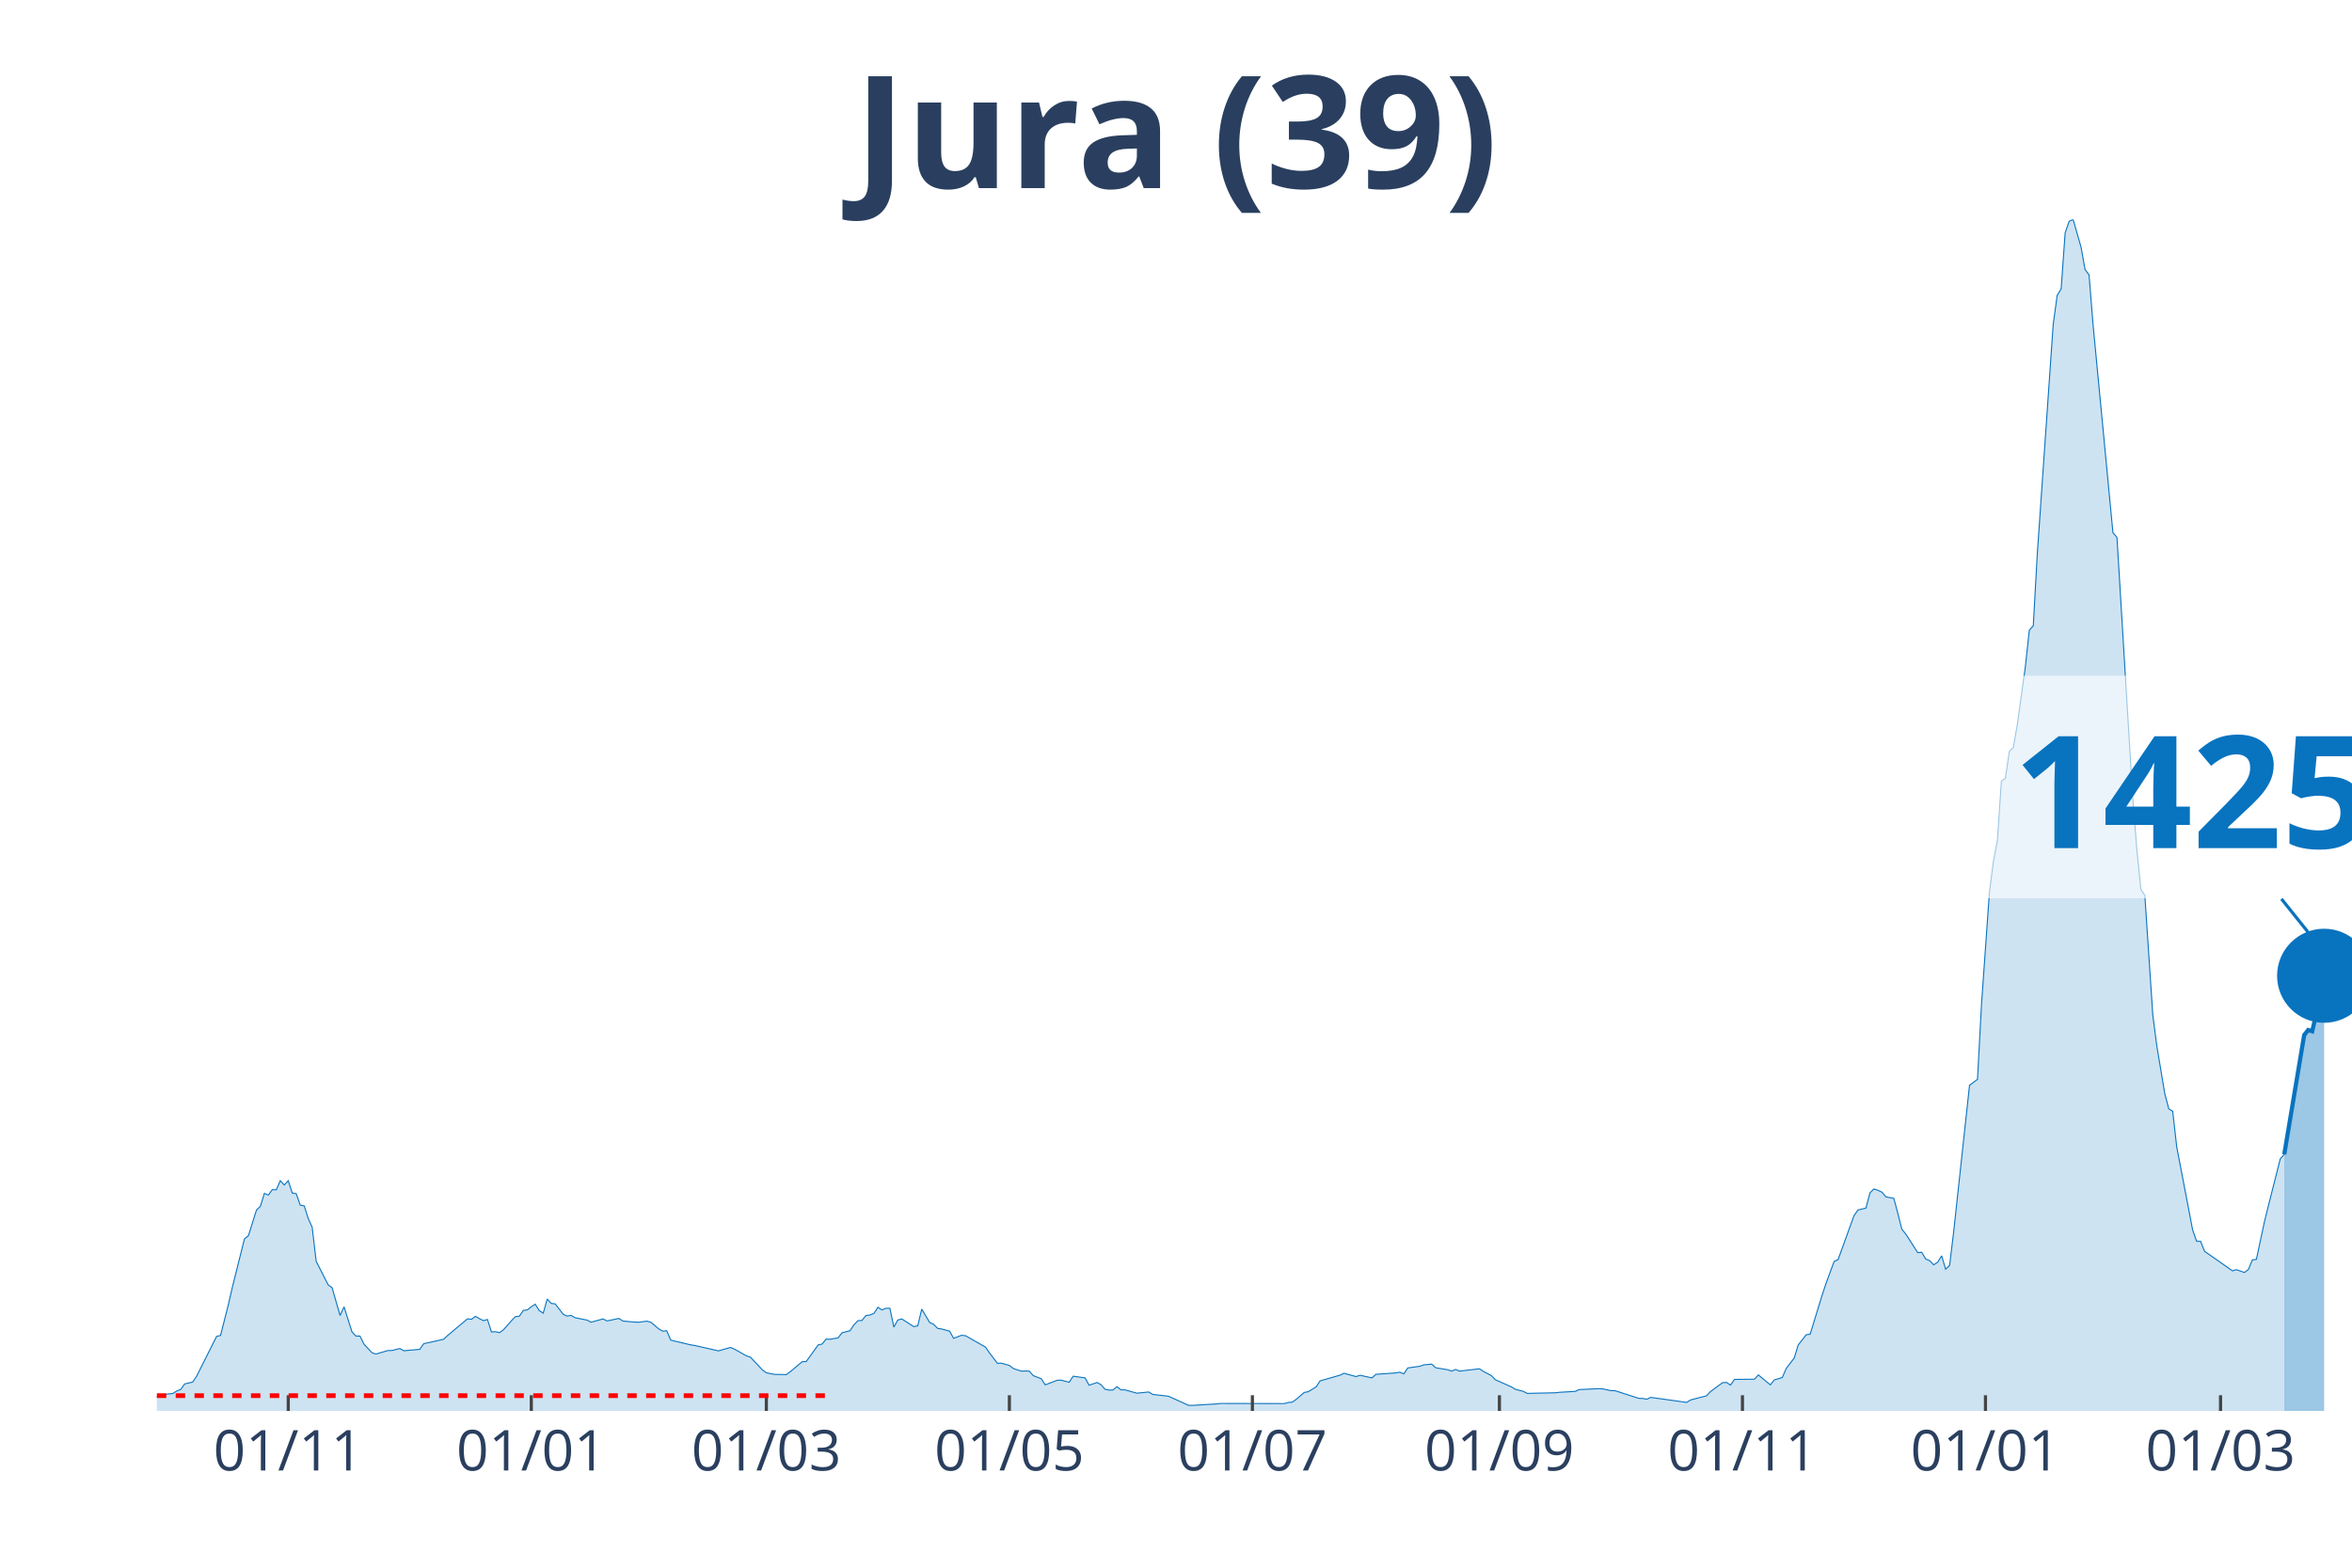
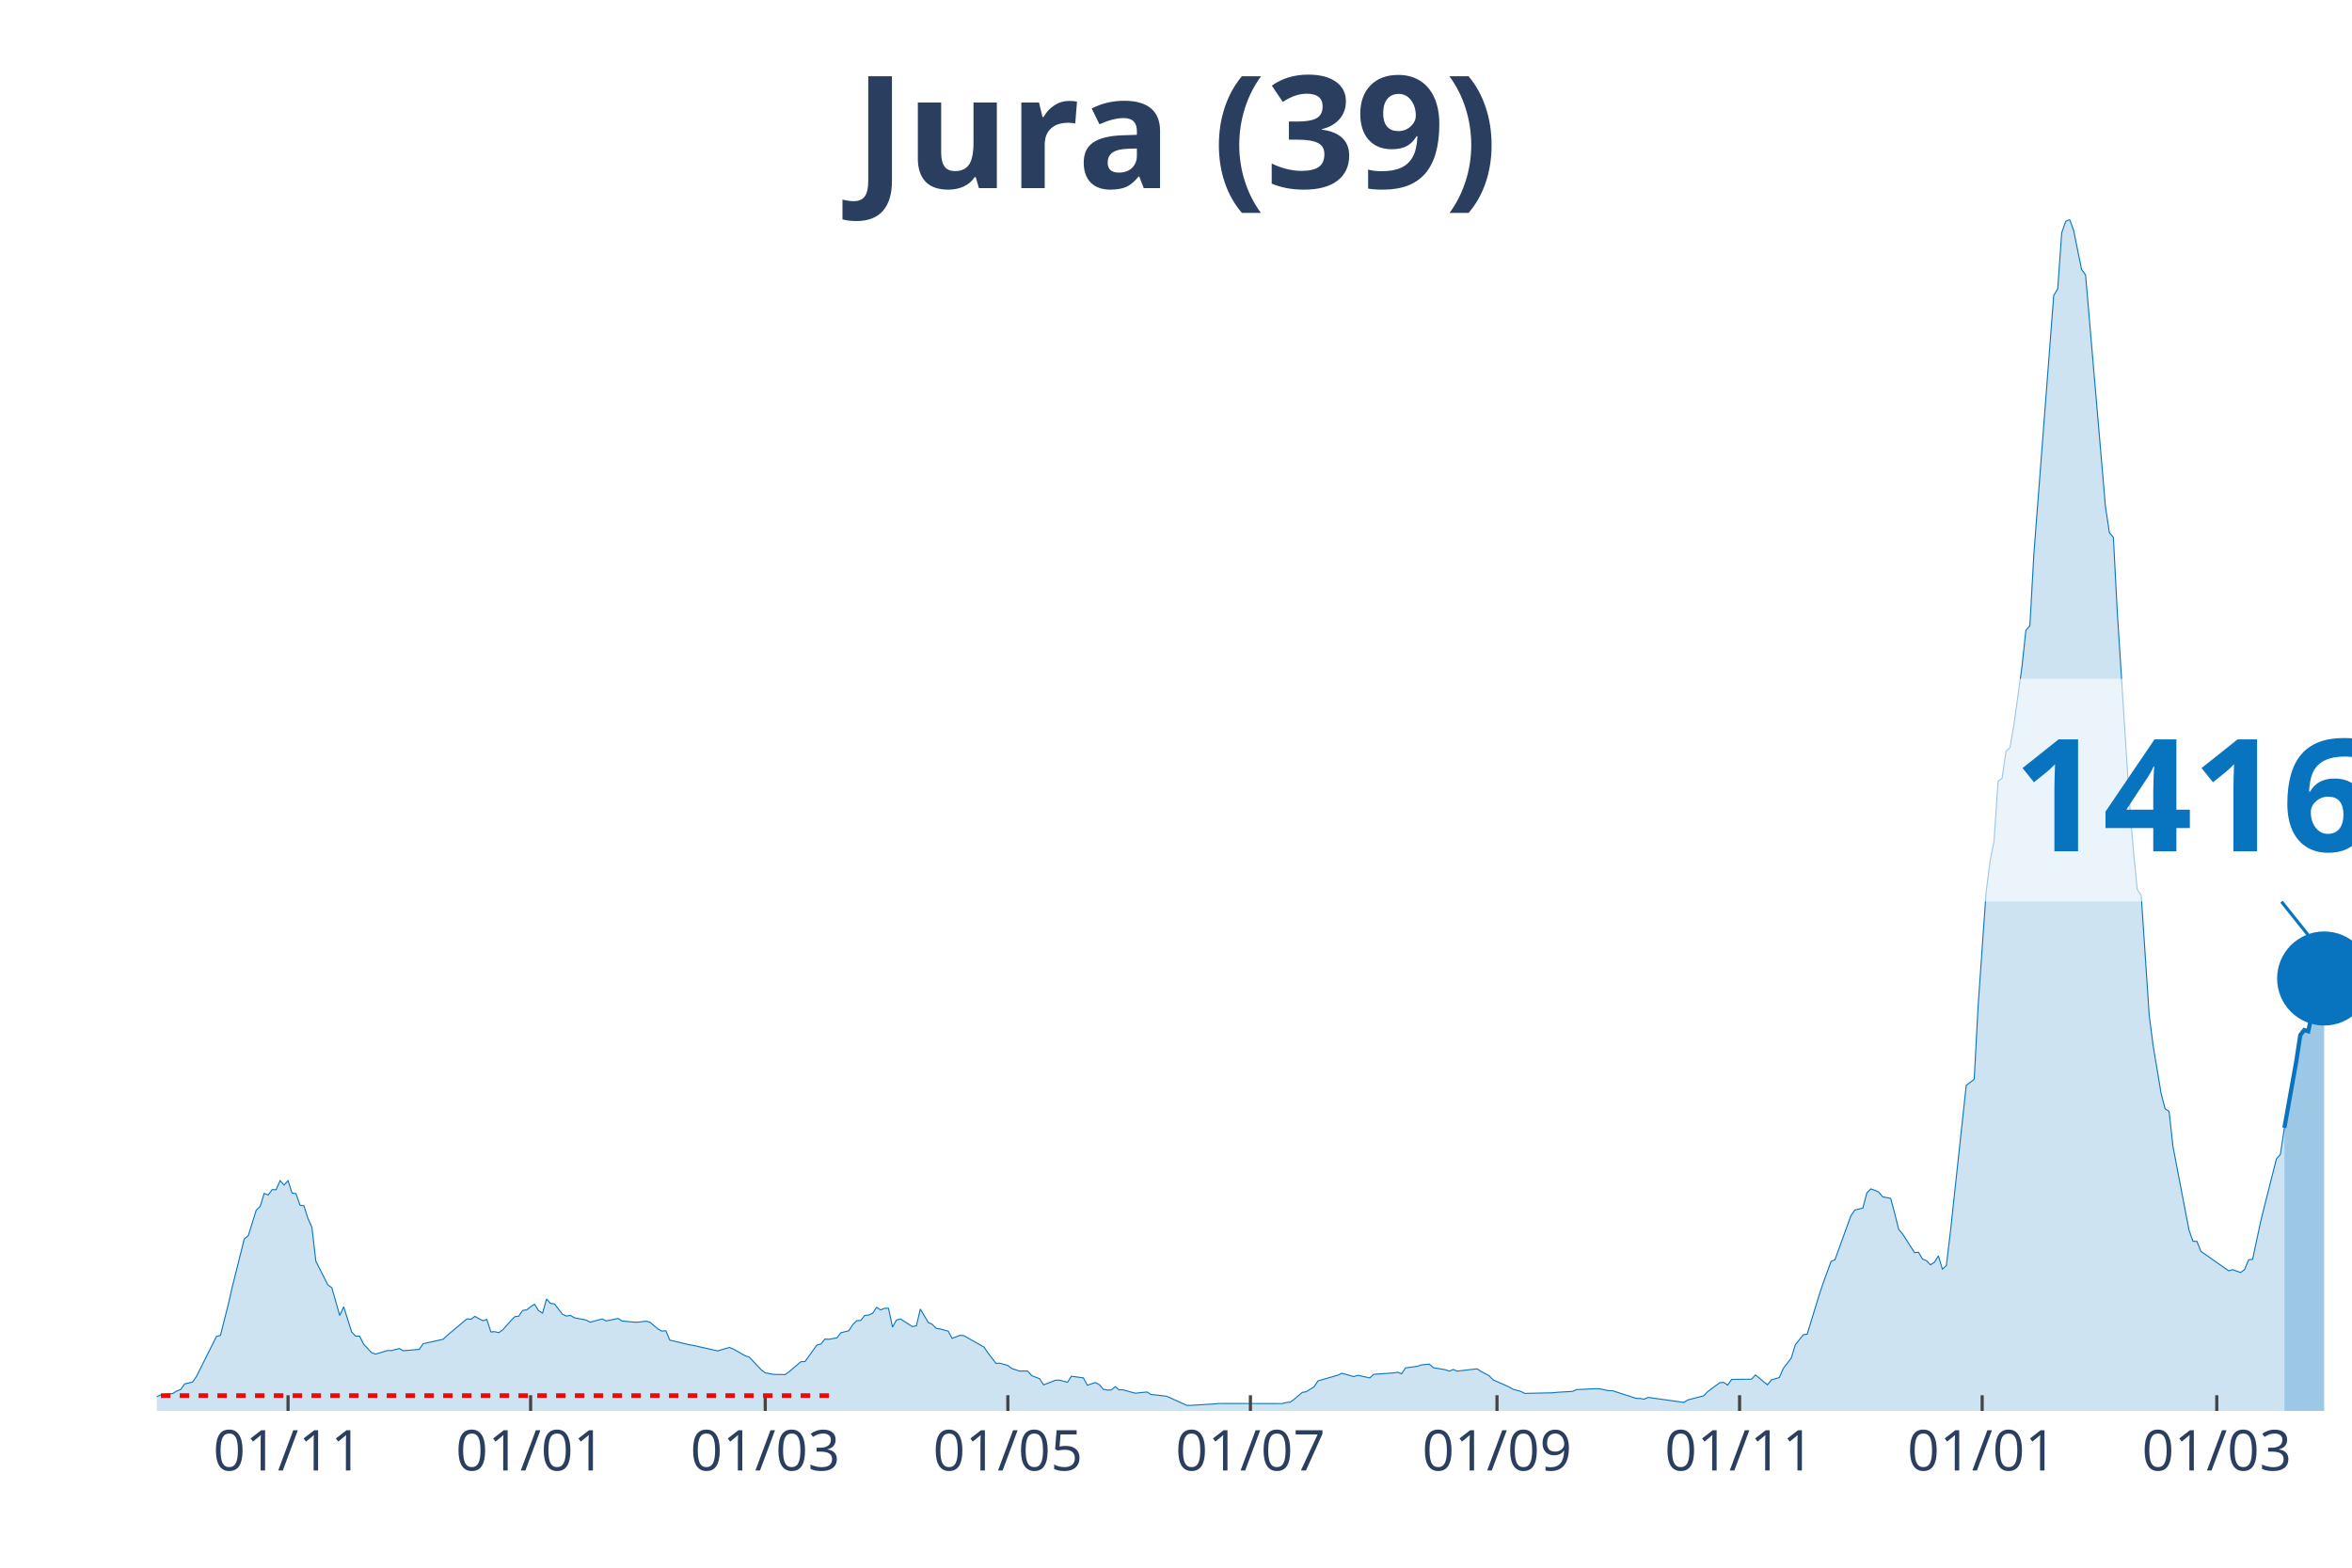
<svg xmlns="http://www.w3.org/2000/svg" class="main-svg" width="1125" height="750" style="" viewBox="0 0 750 500">
  <rect x="0" y="0" width="750" height="500" style="fill: rgb(0, 0, 0); fill-opacity: 0;" />
-   <defs id="defs-586da6">
+   <defs id="defs-9fafde">
    <g class="clips">
-       <clipPath id="clip586da6xyplot" class="plotclip">
+       <clipPath id="clip9fafdexyplot" class="plotclip">
        <rect width="700" height="380" />
      </clipPath>
-       <clipPath class="axesclip" id="clip586da6x">
+       <clipPath class="axesclip" id="clip9fafdex">
        <rect x="50" y="0" width="700" height="500" />
      </clipPath>
-       <clipPath class="axesclip" id="clip586da6y">
+       <clipPath class="axesclip" id="clip9fafdey">
        <rect x="0" y="70" width="750" height="380" />
      </clipPath>
-       <clipPath class="axesclip" id="clip586da6xy">
+       <clipPath class="axesclip" id="clip9fafdexy">
        <rect x="50" y="70" width="700" height="380" />
      </clipPath>
    </g>
    <g class="gradients" />
  </defs>
  <g class="bglayer">
    <rect class="bg" x="50" y="70" width="700" height="380" style="fill: rgb(0, 0, 0); fill-opacity: 0; stroke-width: 0;" />
  </g>
  <g class="layer-below">
    <g class="imagelayer" />
    <g class="shapelayer" />
  </g>
  <g class="cartesianlayer">
    <g class="subplot xy">
      <g class="layer-subplot">
        <g class="shapelayer" />
        <g class="imagelayer" />
      </g>
      <g class="gridlayer">
        <g class="x">
-           <path class="xgrid crisp" transform="translate(91.92,0)" d="M0,70v380" style="stroke: rgb(255, 255, 255); stroke-opacity: 1; stroke-width: 1px;" />
-           <path class="xgrid crisp" transform="translate(169.42,0)" d="M0,70v380" style="stroke: rgb(255, 255, 255); stroke-opacity: 1; stroke-width: 1px;" />
-           <path class="xgrid crisp" transform="translate(244.37,0)" d="M0,70v380" style="stroke: rgb(255, 255, 255); stroke-opacity: 1; stroke-width: 1px;" />
-           <path class="xgrid crisp" transform="translate(321.87,0)" d="M0,70v380" style="stroke: rgb(255, 255, 255); stroke-opacity: 1; stroke-width: 1px;" />
-           <path class="xgrid crisp" transform="translate(399.36,0)" d="M0,70v380" style="stroke: rgb(255, 255, 255); stroke-opacity: 1; stroke-width: 1px;" />
-           <path class="xgrid crisp" transform="translate(478.13,0)" d="M0,70v380" style="stroke: rgb(255, 255, 255); stroke-opacity: 1; stroke-width: 1px;" />
-           <path class="xgrid crisp" transform="translate(555.63,0)" d="M0,70v380" style="stroke: rgb(255, 255, 255); stroke-opacity: 1; stroke-width: 1px;" />
-           <path class="xgrid crisp" transform="translate(633.12,0)" d="M0,70v380" style="stroke: rgb(255, 255, 255); stroke-opacity: 1; stroke-width: 1px;" />
-           <path class="xgrid crisp" transform="translate(708.08,0)" d="M0,70v380" style="stroke: rgb(255, 255, 255); stroke-opacity: 1; stroke-width: 1px;" />
+           <path class="xgrid crisp" transform="translate(91.85,0)" d="M0,70v380" style="stroke: rgb(255, 255, 255); stroke-opacity: 1; stroke-width: 1px;" />
+           <path class="xgrid crisp" transform="translate(169.2,0)" d="M0,70v380" style="stroke: rgb(255, 255, 255); stroke-opacity: 1; stroke-width: 1px;" />
+           <path class="xgrid crisp" transform="translate(244.02,0)" d="M0,70v380" style="stroke: rgb(255, 255, 255); stroke-opacity: 1; stroke-width: 1px;" />
+           <path class="xgrid crisp" transform="translate(321.38,0)" d="M0,70v380" style="stroke: rgb(255, 255, 255); stroke-opacity: 1; stroke-width: 1px;" />
+           <path class="xgrid crisp" transform="translate(398.73,0)" d="M0,70v380" style="stroke: rgb(255, 255, 255); stroke-opacity: 1; stroke-width: 1px;" />
+           <path class="xgrid crisp" transform="translate(477.36,0)" d="M0,70v380" style="stroke: rgb(255, 255, 255); stroke-opacity: 1; stroke-width: 1px;" />
+           <path class="xgrid crisp" transform="translate(554.71,0)" d="M0,70v380" style="stroke: rgb(255, 255, 255); stroke-opacity: 1; stroke-width: 1px;" />
+           <path class="xgrid crisp" transform="translate(632.07,0)" d="M0,70v380" style="stroke: rgb(255, 255, 255); stroke-opacity: 1; stroke-width: 1px;" />
+           <path class="xgrid crisp" transform="translate(706.88,0)" d="M0,70v380" style="stroke: rgb(255, 255, 255); stroke-opacity: 1; stroke-width: 1px;" />
        </g>
        <g class="y" />
      </g>
      <g class="zerolinelayer" />
      <path class="xlines-below" />
      <path class="ylines-below" />
      <g class="overlines-below" />
      <g class="xaxislayer-below" />
      <g class="yaxislayer-below" />
      <g class="overaxes-below" />
-       <g class="plot" transform="translate(50, 70)" clip-path="url('#clip586da6xyplot')">
+       <g class="plot" transform="translate(50, 70)" clip-path="url('#clip9fafdexyplot')">
        <g class="scatterlayer mlayer">
-           <g class="trace scatter trace5c81d2" style="stroke-miterlimit: 2;">
+           <g class="trace scatter trace9a55d5" style="stroke-miterlimit: 2;">
            <g class="fills">
              <g>
-                 <path class="js-fill" d="M678.4,380L-172.78,380L-172.78,379.7L-139.75,379.85L-138.48,379.89L-105.44,379.58L-104.17,379.62L-82.58,379.36L-81.31,379.51L-72.41,379.77L-71.14,379.55L-16.52,376.9L-15.25,377.09L-6.35,375.2L-5.08,375.35L0,375.47L1.27,374.86L5.08,374.45L6.35,373.66L7.62,373.16L8.89,371.39L11.43,370.79L12.7,368.93L19.06,356.25L20.33,355.91L22.87,345.9L24.14,340.35L27.95,325.13L29.22,324.11L31.76,315.99L33.03,314.74L34.3,310.62L35.57,311.15L36.84,309.42L38.11,309.45L39.38,306.58L40.65,307.94L41.92,306.58L43.19,310.51L44.46,310.7L45.74,314.36L47.01,314.59L48.28,318.59L49.55,321.43L50.82,332.26L54.63,339.78L55.9,340.69L58.44,349.56L59.71,346.8L62.25,354.81L63.52,356.13L64.79,356.13L66.06,358.7L68.6,361.42L69.87,361.87L73.68,360.74L74.95,360.74L77.5,360.1L78.77,360.81L83.85,360.36L85.12,358.55L91.47,357.15L92.74,355.94L99.09,350.62L100.36,350.77L101.63,349.83L102.9,350.58L104.17,351.22L105.44,350.84L106.72,354.81L107.99,354.73L109.26,355.04L110.53,354.13L113.07,351.26L114.34,349.94L115.61,349.79L116.88,347.94L118.15,347.79L119.42,346.77L120.69,345.97L121.96,348.01L123.23,348.81L124.5,344.31L125.77,345.71L127.04,345.86L129.58,349.15L130.85,349.75L132.12,349.52L133.39,350.28L137.21,351.03L138.48,351.71L142.29,350.66L143.56,351.3L147.37,350.5L148.64,351.34L152.45,351.68L153.72,351.71L156.26,351.37L157.53,351.71L160.07,353.83L161.34,354.55L162.61,354.43L163.88,357.42L170.24,358.93L171.51,359.12L179.13,360.85L180.4,360.48L182.94,359.76L184.21,360.29L188.02,362.44L189.29,362.85L193.1,366.9L194.37,367.84L196.91,368.33L198.19,368.37L200.73,368.41L202,367.5L205.81,364.29L207.08,364.25L210.89,358.96L212.16,358.66L213.43,357.08L214.7,357.15L217.24,356.7L218.51,355.07L221.05,354.43L222.32,352.51L223.59,351.22L224.86,351.15L226.13,349.56L227.4,349.41L228.68,348.88L229.95,346.95L231.22,347.79L232.49,347.26L233.76,347.26L235.03,353.26L236.3,351L237.57,350.66L241.38,353.11L242.65,352.85L243.92,347.52L245.19,349.67L246.46,351.79L247.73,352.39L249,353.68L250.27,353.87L252.81,354.55L254.08,356.85L256.62,355.87L257.89,356.02L264.25,359.64L265.52,361.49L268.06,364.82L269.33,364.78L271.87,365.5L273.14,366.48L275.68,367.31L276.95,367.27L278.22,367.31L279.49,368.75L282.03,369.73L283.3,371.69L287.11,370.22L288.38,370.18L290.93,370.86L292.2,368.93L296.01,369.46L297.28,371.8L299.82,370.94L301.09,371.62L302.36,373.09L303.63,373.35L304.9,373.32L306.17,372.26L307.44,373.28L308.71,373.28L312.52,374.34L313.79,374.22L316.33,373.96L317.6,374.75L321.42,375.17L322.69,375.35L329.04,378.23L330.31,378.23L337.93,377.77L339.2,377.62L359.53,377.66L360.8,377.32L362.07,377.21L363.34,376.3L365.88,374.11L367.15,373.88L369.69,372.33L370.96,370.41L377.31,368.59L378.58,367.99L382.4,369.05L383.67,368.63L387.48,369.46L388.75,368.33L395.1,367.88L396.37,367.65L397.64,368.18L398.91,366.29L402.72,365.76L403.99,365.31L406.53,365.08L407.8,366.22L411.62,366.86L412.89,367.31L414.16,366.78L415.43,367.31L421.78,366.56L423.05,367.42L425.59,368.75L426.86,370.07L431.94,372.33L433.21,373.09L435.75,373.77L437.02,374.41L445.92,374.22L447.19,374.07L452.27,373.77L453.54,373.2L459.89,372.9L461.16,372.98L463.7,373.54L464.97,373.54L472.6,376L473.87,376.03L475.14,376.26L476.41,375.69L487.84,377.28L489.11,376.49L494.19,375.17L495.46,373.81L499.27,371.01L500.54,370.9L501.81,371.77L503.09,369.95L509.44,369.88L510.71,368.52L514.52,371.69L515.79,370.11L518.33,369.35L519.6,366.44L522.14,363.12L523.41,358.96L525.95,355.72L527.22,355.53L531.03,343.1L532.3,339.29L534.85,332.34L536.12,331.74L541.2,317.72L542.47,315.91L545.01,315.31L546.28,310.47L547.55,309.19L548.82,309.64L550.09,310.21L551.36,311.72L553.9,312.21L555.17,316.97L556.44,322.03L557.71,323.58L561.52,329.51L562.79,329.39L564.07,331.55L565.34,332.08L566.61,333.4L567.88,332.57L569.15,330.53L570.42,334.79L571.69,333.59L572.96,323.05L578.04,276.14L579.31,275.2L580.58,274.22L581.85,250.46L584.39,214.47L585.66,204.69L586.93,198.04L588.2,179.09L589.47,178.25L590.74,169.64L592.01,168.4L593.28,161.03L595.83,142.72L597.1,131.01L598.37,129.57L599.64,106.8L604.72,33.5L605.99,24.21L607.26,22.13L608.53,4.27L609.8,0.6L611.07,0L613.61,8.87L614.88,15.97L616.15,17.67L617.42,33.46L623.77,99.89L625.05,101.4L630.13,185.13L631.4,200.95L632.67,213.64L633.94,215.61L636.48,253.75L637.75,263.53L640.29,278.75L641.56,283.62L642.83,284.45L644.1,295.74L649.18,322.26L650.45,325.88L651.72,325.92L652.99,329.09L661.89,335.32L663.16,334.95L665.7,335.85L666.97,334.87L668.24,331.81L669.51,331.66L672.05,319.8L673.32,314.63L677.13,299.6L678.4,298.16" style="fill: rgb(8, 115, 191); fill-opacity: 0.2; stroke-width: 0;" />
+                 <path class="js-fill" d="M678.44,380L-172.46,380L-172.46,379.7L-139.49,379.85L-138.22,379.89L-105.25,379.58L-103.99,379.62L-82.43,379.36L-81.16,379.51L-72.28,379.77L-71.01,379.55L-16.49,376.9L-15.22,377.09L-6.34,375.2L-5.07,375.35L0,375.47L1.27,374.86L5.07,374.45L6.34,373.66L7.61,373.16L8.88,371.39L11.41,370.79L12.68,368.93L19.02,356.25L20.29,355.91L22.83,345.9L24.09,340.35L27.9,325.13L29.17,324.11L31.7,315.99L32.97,314.74L34.24,310.62L35.51,311.15L36.78,309.42L38.04,309.45L39.31,306.58L40.58,307.94L41.85,306.58L43.12,310.51L44.38,310.7L45.65,314.36L46.92,314.59L48.19,318.59L49.46,321.43L50.72,332.26L54.53,339.78L55.8,340.69L58.33,349.56L59.6,346.8L62.14,354.81L63.41,356.13L64.67,356.13L65.94,358.7L68.48,361.42L69.75,361.87L73.55,360.74L74.82,360.74L77.36,360.1L78.62,360.81L83.7,360.36L84.96,358.55L91.3,357.15L92.57,355.94L98.91,350.62L100.18,350.77L101.45,349.83L102.72,350.58L103.99,351.22L105.25,350.84L106.52,354.81L107.79,354.73L109.06,355.04L110.33,354.13L112.86,351.26L114.13,349.94L115.4,349.79L116.67,347.94L117.93,347.79L119.2,346.77L120.47,345.97L121.74,348.01L123.01,348.81L124.28,344.31L125.54,345.71L126.81,345.86L129.35,349.15L130.62,349.75L131.88,349.52L133.15,350.28L136.96,351.03L138.22,351.71L142.03,350.66L143.3,351.3L147.1,350.5L148.37,351.34L152.17,351.68L153.44,351.71L155.98,351.37L157.25,351.71L159.78,353.83L161.05,354.55L162.32,354.43L163.59,357.42L169.93,358.93L171.2,359.12L178.8,360.85L180.07,360.48L182.61,359.76L183.88,360.29L187.68,362.44L188.95,362.85L192.75,366.9L194.02,367.84L196.56,368.33L197.83,368.37L200.36,368.41L201.63,367.5L205.43,364.29L206.7,364.25L210.51,358.96L211.78,358.66L213.04,357.08L214.31,357.15L216.85,356.7L218.12,355.07L220.65,354.43L221.92,352.51L223.19,351.22L224.46,351.15L225.72,349.56L226.99,349.41L228.26,348.88L229.53,346.95L230.8,347.79L232.07,347.26L233.33,347.26L234.6,353.26L235.87,351L237.14,350.66L240.94,353.11L242.21,352.85L243.48,347.52L244.75,349.67L246.01,351.79L247.28,352.39L248.55,353.68L249.82,353.87L252.36,354.55L253.62,356.85L256.16,355.87L257.43,356.02L263.77,359.64L265.04,361.49L267.57,364.82L268.84,364.78L271.38,365.5L272.64,366.48L275.18,367.31L276.45,367.27L277.72,367.31L278.99,368.75L281.52,369.73L282.79,371.69L286.59,370.22L287.86,370.18L290.4,370.86L291.67,368.93L295.47,369.46L296.74,371.8L299.28,370.94L300.54,371.62L301.81,373.09L303.08,373.35L304.35,373.32L305.62,372.26L306.88,373.28L308.15,373.28L311.96,374.34L313.22,374.22L315.76,373.96L317.03,374.75L320.83,375.17L322.1,375.35L328.44,378.23L329.71,378.23L337.32,377.77L338.59,377.62L358.88,377.66L360.14,377.32L361.41,377.21L362.68,376.3L365.22,374.11L366.49,373.88L369.02,372.33L370.29,370.41L376.63,368.59L377.9,367.99L381.7,369.05L382.97,368.63L386.78,369.46L388.04,368.33L394.38,367.88L395.65,367.65L396.92,368.18L398.19,366.29L401.99,365.76L403.26,365.31L405.8,365.08L407.07,366.22L410.87,366.86L412.14,367.31L413.41,366.78L414.67,367.31L421.01,366.56L422.28,367.42L424.82,368.75L426.09,370.07L431.16,372.33L432.43,373.09L434.96,373.77L436.23,374.41L445.11,374.22L446.38,374.07L451.45,373.77L452.72,373.2L459.06,372.9L460.33,372.98L462.86,373.54L464.13,373.54L471.74,376L473.01,376.03L474.28,376.26L475.54,375.69L486.96,377.28L488.22,376.49L493.3,375.17L494.57,373.81L498.37,371.01L499.64,370.9L500.91,371.77L502.17,369.95L508.51,369.88L509.78,368.52L513.59,371.69L514.86,370.11L517.39,369.35L518.66,366.44L521.2,363.12L522.46,358.96L525,355.72L526.27,355.53L530.07,343.1L531.34,339.29L533.88,332.34L535.14,331.74L540.22,317.72L541.49,315.91L544.02,315.31L545.29,310.47L546.56,309.19L547.83,309.64L549.09,310.21L550.36,311.72L552.9,312.21L554.17,316.97L555.43,322.03L556.7,323.58L560.51,329.51L561.78,329.39L563.04,331.55L564.31,332.08L565.58,333.4L566.85,332.57L568.12,330.53L569.38,334.79L570.65,333.59L571.92,323.05L576.99,276.14L578.26,275.2L579.53,274.22L580.8,250.46L583.33,214.47L584.6,204.69L585.87,198.04L587.14,179.09L588.41,178.25L589.67,169.64L590.94,168.4L592.21,161.03L594.75,142.72L596.01,131.01L597.28,129.57L598.55,106.8L604.89,24.21L606.16,22.13L607.43,4.27L608.7,0.6L609.96,0L611.23,3.47L613.77,15.97L615.04,17.67L621.38,91.54L622.64,99.89L623.91,101.4L625.18,125.65L628.99,185.13L630.25,200.95L631.52,213.64L632.79,215.61L635.33,253.75L636.59,263.53L639.13,278.75L640.4,283.62L641.67,284.45L642.93,295.74L648.01,322.26L649.28,325.88L650.54,325.92L651.81,329.09L660.69,335.32L661.96,334.95L664.49,335.85L665.76,334.87L667.03,331.81L668.3,331.66L670.83,319.8L672.1,314.63L675.91,299.6L677.17,298.16L678.44,289.7" style="fill: rgb(8, 115, 191); fill-opacity: 0.2; stroke-width: 0;" />
              </g>
            </g>
            <g class="errorbars" />
            <g class="lines">
-               <path class="js-line" d="M-172.78,379.7L-139.75,379.85L-138.48,379.89L-105.44,379.58L-104.17,379.62L-82.58,379.36L-81.31,379.51L-72.41,379.77L-71.14,379.55L-16.52,376.9L-15.25,377.09L-6.35,375.2L-5.08,375.35L0,375.47L1.27,374.86L5.08,374.45L6.35,373.66L7.62,373.16L8.89,371.39L11.43,370.79L12.7,368.93L19.06,356.25L20.33,355.91L22.87,345.9L24.14,340.35L27.95,325.13L29.22,324.11L31.76,315.99L33.03,314.74L34.3,310.62L35.57,311.15L36.84,309.42L38.11,309.45L39.38,306.58L40.65,307.94L41.92,306.58L43.19,310.51L44.46,310.7L45.74,314.36L47.01,314.59L48.28,318.59L49.55,321.43L50.82,332.26L54.63,339.78L55.9,340.69L58.44,349.56L59.71,346.8L62.25,354.81L63.52,356.13L64.79,356.13L66.06,358.7L68.6,361.42L69.87,361.87L73.68,360.74L74.95,360.74L77.5,360.1L78.77,360.81L83.85,360.36L85.12,358.55L91.47,357.15L92.74,355.94L99.09,350.62L100.36,350.77L101.63,349.83L102.9,350.58L104.17,351.22L105.44,350.84L106.72,354.81L107.99,354.73L109.26,355.04L110.53,354.13L113.07,351.26L114.34,349.94L115.61,349.79L116.88,347.94L118.15,347.79L119.42,346.77L120.69,345.97L121.96,348.01L123.23,348.81L124.5,344.31L125.77,345.71L127.04,345.86L129.58,349.15L130.85,349.75L132.12,349.52L133.39,350.28L137.21,351.03L138.48,351.71L142.29,350.66L143.56,351.3L147.37,350.5L148.64,351.34L152.45,351.68L153.72,351.71L156.26,351.37L157.53,351.71L160.07,353.83L161.34,354.55L162.61,354.43L163.88,357.42L170.24,358.93L171.51,359.12L179.13,360.85L180.4,360.48L182.94,359.76L184.21,360.29L188.02,362.44L189.29,362.85L193.1,366.9L194.37,367.84L196.91,368.33L198.19,368.37L200.73,368.41L202,367.5L205.81,364.29L207.08,364.25L210.89,358.96L212.16,358.66L213.43,357.08L214.7,357.15L217.24,356.7L218.51,355.07L221.05,354.43L222.32,352.51L223.59,351.22L224.86,351.15L226.13,349.56L227.4,349.41L228.68,348.88L229.95,346.95L231.22,347.79L232.49,347.26L233.76,347.26L235.03,353.26L236.3,351L237.57,350.66L241.38,353.11L242.65,352.85L243.92,347.52L245.19,349.67L246.46,351.79L247.73,352.39L249,353.68L250.27,353.87L252.81,354.55L254.08,356.85L256.62,355.87L257.89,356.02L264.25,359.64L265.52,361.49L268.06,364.82L269.33,364.78L271.87,365.5L273.14,366.48L275.68,367.31L276.95,367.27L278.22,367.31L279.49,368.75L282.03,369.73L283.3,371.69L287.11,370.22L288.38,370.18L290.93,370.86L292.2,368.93L296.01,369.46L297.28,371.8L299.82,370.94L301.09,371.62L302.36,373.09L303.63,373.35L304.9,373.32L306.17,372.26L307.44,373.28L308.71,373.28L312.52,374.34L313.79,374.22L316.33,373.96L317.6,374.75L321.42,375.17L322.69,375.35L329.04,378.23L330.31,378.23L337.93,377.77L339.2,377.62L359.53,377.66L360.8,377.32L362.07,377.21L363.34,376.3L365.88,374.11L367.15,373.88L369.69,372.33L370.96,370.41L377.31,368.59L378.58,367.99L382.4,369.05L383.67,368.63L387.48,369.46L388.75,368.33L395.1,367.88L396.37,367.65L397.64,368.18L398.91,366.29L402.72,365.76L403.99,365.31L406.53,365.08L407.8,366.22L411.62,366.86L412.89,367.31L414.16,366.78L415.43,367.31L421.78,366.56L423.05,367.42L425.59,368.75L426.86,370.07L431.94,372.33L433.21,373.09L435.75,373.77L437.02,374.41L445.92,374.22L447.19,374.07L452.27,373.77L453.54,373.2L459.89,372.9L461.16,372.98L463.7,373.54L464.97,373.54L472.6,376L473.87,376.03L475.14,376.26L476.41,375.69L487.84,377.28L489.11,376.49L494.19,375.17L495.46,373.81L499.27,371.01L500.54,370.9L501.81,371.77L503.09,369.95L509.44,369.88L510.71,368.52L514.52,371.69L515.79,370.11L518.33,369.35L519.6,366.44L522.14,363.12L523.41,358.96L525.95,355.72L527.22,355.53L531.03,343.1L532.3,339.29L534.85,332.34L536.12,331.74L541.2,317.72L542.47,315.91L545.01,315.31L546.28,310.47L547.55,309.19L548.82,309.64L550.09,310.21L551.36,311.72L553.9,312.21L555.17,316.97L556.44,322.03L557.71,323.58L561.52,329.51L562.79,329.39L564.07,331.55L565.34,332.08L566.61,333.4L567.88,332.57L569.15,330.53L570.42,334.79L571.69,333.59L572.96,323.05L578.04,276.14L579.31,275.2L580.58,274.22L581.85,250.46L584.39,214.47L585.66,204.69L586.93,198.04L588.2,179.09L589.47,178.25L590.74,169.64L592.01,168.4L593.28,161.03L595.83,142.72L597.1,131.01L598.37,129.57L599.64,106.8L604.72,33.5L605.99,24.21L607.26,22.13L608.53,4.27L609.8,0.6L611.07,0L613.61,8.87L614.88,15.97L616.15,17.67L617.42,33.46L623.77,99.89L625.05,101.4L630.13,185.13L631.4,200.95L632.67,213.64L633.94,215.61L636.48,253.75L637.75,263.53L640.29,278.75L641.56,283.62L642.83,284.45L644.1,295.74L649.18,322.26L650.45,325.88L651.72,325.92L652.99,329.09L661.89,335.32L663.16,334.95L665.7,335.85L666.97,334.87L668.24,331.81L669.51,331.66L672.05,319.8L673.32,314.63L677.13,299.6L678.4,298.16" style="vector-effect: non-scaling-stroke; fill: none; stroke: rgb(8, 115, 191); stroke-opacity: 1; stroke-width: 0.5px; opacity: 1;" />
+               <path class="js-line" d="M-172.46,379.7L-139.49,379.85L-138.22,379.89L-105.25,379.58L-103.99,379.62L-82.43,379.36L-81.16,379.51L-72.28,379.77L-71.01,379.55L-16.49,376.9L-15.22,377.09L-6.34,375.2L-5.07,375.35L0,375.47L1.27,374.86L5.07,374.45L6.34,373.66L7.61,373.16L8.88,371.39L11.41,370.79L12.68,368.93L19.02,356.25L20.29,355.91L22.83,345.9L24.09,340.35L27.9,325.13L29.17,324.11L31.7,315.99L32.97,314.74L34.24,310.62L35.51,311.15L36.78,309.42L38.04,309.45L39.31,306.58L40.58,307.94L41.85,306.58L43.12,310.51L44.38,310.7L45.65,314.36L46.92,314.59L48.19,318.59L49.46,321.43L50.72,332.26L54.53,339.78L55.8,340.69L58.33,349.56L59.6,346.8L62.14,354.81L63.41,356.13L64.67,356.13L65.94,358.7L68.48,361.42L69.75,361.87L73.55,360.74L74.82,360.74L77.36,360.1L78.62,360.81L83.7,360.36L84.96,358.55L91.3,357.15L92.57,355.94L98.91,350.62L100.18,350.77L101.45,349.83L102.72,350.58L103.99,351.22L105.25,350.84L106.52,354.81L107.79,354.73L109.06,355.04L110.33,354.13L112.86,351.26L114.13,349.94L115.4,349.79L116.67,347.94L117.93,347.79L119.2,346.77L120.47,345.97L121.74,348.01L123.01,348.81L124.28,344.31L125.54,345.71L126.81,345.86L129.35,349.15L130.62,349.75L131.88,349.52L133.15,350.28L136.96,351.03L138.22,351.71L142.03,350.66L143.3,351.3L147.1,350.5L148.37,351.34L152.17,351.68L153.44,351.71L155.98,351.37L157.25,351.71L159.78,353.83L161.05,354.55L162.32,354.43L163.59,357.42L169.93,358.93L171.2,359.12L178.8,360.85L180.07,360.48L182.61,359.76L183.88,360.29L187.68,362.44L188.95,362.85L192.75,366.9L194.02,367.84L196.56,368.33L197.83,368.37L200.36,368.41L201.63,367.5L205.43,364.29L206.7,364.25L210.51,358.96L211.78,358.66L213.04,357.08L214.31,357.15L216.85,356.7L218.12,355.07L220.65,354.43L221.92,352.51L223.19,351.22L224.46,351.15L225.72,349.56L226.99,349.41L228.26,348.88L229.53,346.95L230.8,347.79L232.07,347.26L233.33,347.26L234.6,353.26L235.87,351L237.14,350.66L240.94,353.11L242.21,352.85L243.48,347.52L244.75,349.67L246.01,351.79L247.28,352.39L248.55,353.68L249.82,353.87L252.36,354.55L253.62,356.85L256.16,355.87L257.43,356.02L263.77,359.64L265.04,361.49L267.57,364.82L268.84,364.78L271.38,365.5L272.64,366.48L275.18,367.31L276.45,367.27L277.72,367.31L278.99,368.75L281.52,369.73L282.79,371.69L286.59,370.22L287.86,370.18L290.4,370.86L291.67,368.93L295.47,369.46L296.74,371.8L299.28,370.94L300.54,371.62L301.81,373.09L303.08,373.35L304.35,373.32L305.62,372.26L306.88,373.28L308.15,373.28L311.96,374.34L313.22,374.22L315.76,373.96L317.03,374.75L320.83,375.17L322.1,375.35L328.44,378.23L329.71,378.23L337.32,377.77L338.59,377.62L358.88,377.66L360.14,377.32L361.41,377.21L362.68,376.3L365.22,374.11L366.49,373.88L369.02,372.33L370.29,370.41L376.63,368.59L377.9,367.99L381.7,369.05L382.97,368.63L386.78,369.46L388.04,368.33L394.38,367.88L395.65,367.65L396.92,368.18L398.19,366.29L401.99,365.76L403.26,365.31L405.8,365.08L407.07,366.22L410.87,366.86L412.14,367.31L413.41,366.78L414.67,367.31L421.01,366.56L422.28,367.42L424.82,368.75L426.09,370.07L431.16,372.33L432.43,373.09L434.96,373.77L436.23,374.41L445.11,374.22L446.38,374.07L451.45,373.77L452.72,373.2L459.06,372.9L460.33,372.98L462.86,373.54L464.13,373.54L471.74,376L473.01,376.03L474.28,376.26L475.54,375.69L486.96,377.28L488.22,376.49L493.3,375.17L494.57,373.81L498.37,371.01L499.64,370.9L500.91,371.77L502.17,369.95L508.51,369.88L509.78,368.52L513.59,371.69L514.86,370.11L517.39,369.35L518.66,366.44L521.2,363.12L522.46,358.96L525,355.72L526.27,355.53L530.07,343.1L531.34,339.29L533.88,332.34L535.14,331.74L540.22,317.72L541.49,315.91L544.02,315.31L545.29,310.47L546.56,309.19L547.83,309.64L549.09,310.21L550.36,311.72L552.9,312.21L554.17,316.97L555.43,322.03L556.7,323.58L560.51,329.51L561.78,329.39L563.04,331.55L564.31,332.08L565.58,333.4L566.85,332.57L568.12,330.53L569.38,334.79L570.65,333.59L571.92,323.05L576.99,276.14L578.26,275.2L579.53,274.22L580.8,250.46L583.33,214.47L584.6,204.69L585.87,198.04L587.14,179.09L588.41,178.25L589.67,169.64L590.94,168.4L592.21,161.03L594.75,142.72L596.01,131.01L597.28,129.57L598.55,106.8L604.89,24.21L606.16,22.13L607.43,4.27L608.7,0.6L609.96,0L611.23,3.47L613.77,15.97L615.04,17.67L621.38,91.54L622.64,99.89L623.91,101.4L625.18,125.65L628.99,185.13L630.25,200.95L631.52,213.64L632.79,215.61L635.33,253.75L636.59,263.53L639.13,278.75L640.4,283.62L641.67,284.45L642.93,295.74L648.01,322.26L649.28,325.88L650.54,325.92L651.81,329.09L660.69,335.32L661.96,334.95L664.49,335.85L665.76,334.87L667.03,331.81L668.3,331.66L670.83,319.8L672.1,314.63L675.91,299.6L677.17,298.16L678.44,289.7" style="vector-effect: non-scaling-stroke; fill: none; stroke: rgb(8, 115, 191); stroke-opacity: 1; stroke-width: 0.5px; opacity: 1;" />
            </g>
            <g class="points" />
            <g class="text" />
          </g>
-           <g class="trace scatter trace6eeb86" style="stroke-miterlimit: 2;">
+           <g class="trace scatter traced51663" style="stroke-miterlimit: 2;">
            <g class="fills">
              <g>
-                 <path class="js-fill" d="M691.11,380L678.4,380L678.4,298.16L684.75,260.13L686.03,258.51L687.3,258.92L688.57,253.52L691.11,241.21" style="fill: rgb(8, 115, 191); fill-opacity: 0.4; stroke-width: 0;" />
+                 <path class="js-fill" d="M691.12,380L678.44,380L678.44,289.7L682.25,268.4L683.51,260.13L684.78,258.51L686.05,258.92L689.86,241.21L691.12,242.08" style="fill: rgb(8, 115, 191); fill-opacity: 0.4; stroke-width: 0;" />
              </g>
            </g>
            <g class="errorbars" />
            <g class="lines">
-               <path class="js-line" d="M678.4,298.16L684.75,260.13L686.03,258.51L687.3,258.92L688.57,253.52L691.11,241.21" style="vector-effect: non-scaling-stroke; fill: none; stroke: rgb(8, 115, 191); stroke-opacity: 1; stroke-width: 2px; opacity: 1;" />
+               <path class="js-line" d="M678.44,289.7L682.25,268.4L683.51,260.13L684.78,258.51L686.05,258.92L689.86,241.21L691.12,242.08" style="vector-effect: non-scaling-stroke; fill: none; stroke: rgb(8, 115, 191); stroke-opacity: 1; stroke-width: 2px; opacity: 1;" />
            </g>
            <g class="points" />
            <g class="text" />
          </g>
-           <g class="trace scatter trace4f51e7" style="stroke-miterlimit: 2; opacity: 1;">
+           <g class="trace scatter trace0b2101" style="stroke-miterlimit: 2; opacity: 1;">
            <g class="fills" />
            <g class="errorbars" />
            <g class="lines" />
            <g class="points">
-               <path class="point" transform="translate(691.11,241.21)" d="M15,0A15,15 0 1,1 0,-15A15,15 0 0,1 15,0Z" style="opacity: 1; stroke-width: 0px; fill: rgb(8, 115, 191); fill-opacity: 1;" />
+               <path class="point" transform="translate(691.12,242.08)" d="M15,0A15,15 0 1,1 0,-15A15,15 0 0,1 15,0Z" style="opacity: 1; stroke-width: 0px; fill: rgb(8, 115, 191); fill-opacity: 1;" />
            </g>
            <g class="text" />
          </g>
        </g>
      </g>
      <g class="overplot" />
      <path class="xlines-above crisp" style="fill: none; stroke-width: 1px; stroke: rgb(0, 0, 0); stroke-opacity: 0;" d="" />
      <path class="ylines-above crisp" style="fill: none;" d="M0,0" />
      <g class="overlines-above" />
      <g class="xaxislayer-above">
-         <path class="xtick ticks crisp" d="M0,450v-5" transform="translate(91.92,0)" style="stroke: rgb(68, 68, 68); stroke-opacity: 1; stroke-width: 1px;" />
-         <path class="xtick ticks crisp" d="M0,450v-5" transform="translate(169.42,0)" style="stroke: rgb(68, 68, 68); stroke-opacity: 1; stroke-width: 1px;" />
-         <path class="xtick ticks crisp" d="M0,450v-5" transform="translate(244.37,0)" style="stroke: rgb(68, 68, 68); stroke-opacity: 1; stroke-width: 1px;" />
-         <path class="xtick ticks crisp" d="M0,450v-5" transform="translate(321.87,0)" style="stroke: rgb(68, 68, 68); stroke-opacity: 1; stroke-width: 1px;" />
-         <path class="xtick ticks crisp" d="M0,450v-5" transform="translate(399.36,0)" style="stroke: rgb(68, 68, 68); stroke-opacity: 1; stroke-width: 1px;" />
-         <path class="xtick ticks crisp" d="M0,450v-5" transform="translate(478.13,0)" style="stroke: rgb(68, 68, 68); stroke-opacity: 1; stroke-width: 1px;" />
-         <path class="xtick ticks crisp" d="M0,450v-5" transform="translate(555.63,0)" style="stroke: rgb(68, 68, 68); stroke-opacity: 1; stroke-width: 1px;" />
-         <path class="xtick ticks crisp" d="M0,450v-5" transform="translate(633.12,0)" style="stroke: rgb(68, 68, 68); stroke-opacity: 1; stroke-width: 1px;" />
-         <path class="xtick ticks crisp" d="M0,450v-5" transform="translate(708.08,0)" style="stroke: rgb(68, 68, 68); stroke-opacity: 1; stroke-width: 1px;" />
+         <path class="xtick ticks crisp" d="M0,450v-5" transform="translate(91.85,0)" style="stroke: rgb(68, 68, 68); stroke-opacity: 1; stroke-width: 1px;" />
+         <path class="xtick ticks crisp" d="M0,450v-5" transform="translate(169.2,0)" style="stroke: rgb(68, 68, 68); stroke-opacity: 1; stroke-width: 1px;" />
+         <path class="xtick ticks crisp" d="M0,450v-5" transform="translate(244.02,0)" style="stroke: rgb(68, 68, 68); stroke-opacity: 1; stroke-width: 1px;" />
+         <path class="xtick ticks crisp" d="M0,450v-5" transform="translate(321.38,0)" style="stroke: rgb(68, 68, 68); stroke-opacity: 1; stroke-width: 1px;" />
+         <path class="xtick ticks crisp" d="M0,450v-5" transform="translate(398.73,0)" style="stroke: rgb(68, 68, 68); stroke-opacity: 1; stroke-width: 1px;" />
+         <path class="xtick ticks crisp" d="M0,450v-5" transform="translate(477.36,0)" style="stroke: rgb(68, 68, 68); stroke-opacity: 1; stroke-width: 1px;" />
+         <path class="xtick ticks crisp" d="M0,450v-5" transform="translate(554.71,0)" style="stroke: rgb(68, 68, 68); stroke-opacity: 1; stroke-width: 1px;" />
+         <path class="xtick ticks crisp" d="M0,450v-5" transform="translate(632.07,0)" style="stroke: rgb(68, 68, 68); stroke-opacity: 1; stroke-width: 1px;" />
+         <path class="xtick ticks crisp" d="M0,450v-5" transform="translate(706.88,0)" style="stroke: rgb(68, 68, 68); stroke-opacity: 1; stroke-width: 1px;" />
        <g class="xtick">
-           <text text-anchor="middle" x="0" y="469" transform="translate(91.92,0)" style="font-family: 'Open Sans', verdana, arial, sans-serif; font-size: 18px; fill: rgb(42, 63, 95); fill-opacity: 1; white-space: pre;">01/11</text>
+           <text text-anchor="middle" x="0" y="469" transform="translate(91.85,0)" style="font-family: 'Open Sans', verdana, arial, sans-serif; font-size: 18px; fill: rgb(42, 63, 95); fill-opacity: 1; white-space: pre;">01/11</text>
        </g>
        <g class="xtick">
-           <text text-anchor="middle" x="0" y="469" transform="translate(169.42,0)" style="font-family: 'Open Sans', verdana, arial, sans-serif; font-size: 18px; fill: rgb(42, 63, 95); fill-opacity: 1; white-space: pre;">01/01</text>
+           <text text-anchor="middle" x="0" y="469" transform="translate(169.2,0)" style="font-family: 'Open Sans', verdana, arial, sans-serif; font-size: 18px; fill: rgb(42, 63, 95); fill-opacity: 1; white-space: pre;">01/01</text>
        </g>
        <g class="xtick">
-           <text text-anchor="middle" x="0" y="469" transform="translate(244.37,0)" style="font-family: 'Open Sans', verdana, arial, sans-serif; font-size: 18px; fill: rgb(42, 63, 95); fill-opacity: 1; white-space: pre;">01/03</text>
+           <text text-anchor="middle" x="0" y="469" transform="translate(244.02,0)" style="font-family: 'Open Sans', verdana, arial, sans-serif; font-size: 18px; fill: rgb(42, 63, 95); fill-opacity: 1; white-space: pre;">01/03</text>
        </g>
        <g class="xtick">
-           <text text-anchor="middle" x="0" y="469" transform="translate(321.87,0)" style="font-family: 'Open Sans', verdana, arial, sans-serif; font-size: 18px; fill: rgb(42, 63, 95); fill-opacity: 1; white-space: pre;">01/05</text>
+           <text text-anchor="middle" x="0" y="469" transform="translate(321.38,0)" style="font-family: 'Open Sans', verdana, arial, sans-serif; font-size: 18px; fill: rgb(42, 63, 95); fill-opacity: 1; white-space: pre;">01/05</text>
        </g>
        <g class="xtick">
-           <text text-anchor="middle" x="0" y="469" transform="translate(399.36,0)" style="font-family: 'Open Sans', verdana, arial, sans-serif; font-size: 18px; fill: rgb(42, 63, 95); fill-opacity: 1; white-space: pre;">01/07</text>
+           <text text-anchor="middle" x="0" y="469" transform="translate(398.73,0)" style="font-family: 'Open Sans', verdana, arial, sans-serif; font-size: 18px; fill: rgb(42, 63, 95); fill-opacity: 1; white-space: pre;">01/07</text>
        </g>
        <g class="xtick">
-           <text text-anchor="middle" x="0" y="469" transform="translate(478.13,0)" style="font-family: 'Open Sans', verdana, arial, sans-serif; font-size: 18px; fill: rgb(42, 63, 95); fill-opacity: 1; white-space: pre;">01/09</text>
+           <text text-anchor="middle" x="0" y="469" transform="translate(477.36,0)" style="font-family: 'Open Sans', verdana, arial, sans-serif; font-size: 18px; fill: rgb(42, 63, 95); fill-opacity: 1; white-space: pre;">01/09</text>
        </g>
        <g class="xtick">
-           <text text-anchor="middle" x="0" y="469" transform="translate(555.63,0)" style="font-family: 'Open Sans', verdana, arial, sans-serif; font-size: 18px; fill: rgb(42, 63, 95); fill-opacity: 1; white-space: pre;">01/11</text>
+           <text text-anchor="middle" x="0" y="469" transform="translate(554.71,0)" style="font-family: 'Open Sans', verdana, arial, sans-serif; font-size: 18px; fill: rgb(42, 63, 95); fill-opacity: 1; white-space: pre;">01/11</text>
        </g>
        <g class="xtick">
-           <text text-anchor="middle" x="0" y="469" transform="translate(633.12,0)" style="font-family: 'Open Sans', verdana, arial, sans-serif; font-size: 18px; fill: rgb(42, 63, 95); fill-opacity: 1; white-space: pre;">01/01</text>
+           <text text-anchor="middle" x="0" y="469" transform="translate(632.07,0)" style="font-family: 'Open Sans', verdana, arial, sans-serif; font-size: 18px; fill: rgb(42, 63, 95); fill-opacity: 1; white-space: pre;">01/01</text>
        </g>
        <g class="xtick">
-           <text text-anchor="middle" x="0" y="469" transform="translate(708.08,0)" style="font-family: 'Open Sans', verdana, arial, sans-serif; font-size: 18px; fill: rgb(42, 63, 95); fill-opacity: 1; white-space: pre;">01/03</text>
+           <text text-anchor="middle" x="0" y="469" transform="translate(706.88,0)" style="font-family: 'Open Sans', verdana, arial, sans-serif; font-size: 18px; fill: rgb(42, 63, 95); fill-opacity: 1; white-space: pre;">01/03</text>
        </g>
      </g>
      <g class="yaxislayer-above" />
      <g class="overaxes-above" />
    </g>
  </g>
  <g class="polarlayer" />
  <g class="ternarylayer" />
  <g class="geolayer" />
  <g class="funnelarealayer" />
  <g class="pielayer" />
  <g class="treemaplayer" />
  <g class="sunburstlayer" />
  <g class="glimages" />
-   <defs id="topdefs-586da6">
+   <defs id="topdefs-9fafde">
    <g class="clips" />
  </defs>
  <g class="layer-above">
    <g class="imagelayer" />
    <g class="shapelayer">
-       <path data-index="0" fill-rule="evenodd" d="M-663.97,445.13L264.7,445.13" clip-path="url('#clip586da6xy')" style="opacity: 1; stroke: rgb(255, 0, 0); stroke-opacity: 1; fill: rgb(0, 0, 0); fill-opacity: 0; stroke-dasharray: 3px, 3px; stroke-width: 1.5px;" />
+       <path data-index="0" fill-rule="evenodd" d="M-662.68,445.13L264.31,445.13" clip-path="url('#clip9fafdexy')" style="opacity: 1; stroke: rgb(255, 0, 0); stroke-opacity: 1; fill: rgb(0, 0, 0); fill-opacity: 0; stroke-dasharray: 3px, 3px; stroke-width: 1.5px;" />
    </g>
  </g>
  <g class="infolayer">
    <g class="g-gtitle">
      <text class="gtitle" x="375" y="25" text-anchor="middle" dy="0.7em" style="font-family: 'Open Sans', verdana, arial, sans-serif; font-size: 50px; fill: rgb(42, 63, 95); opacity: 1; font-weight: normal; white-space: pre;">
        <tspan style="font-weight:bold">Jura (39)</tspan>
      </text>
    </g>
    <g class="g-xtitle" />
    <g class="annotation" data-index="0" style="opacity: 1;">
-       <g class="annotation-text-g" transform="rotate(0,699.11,251.21)">
-         <g class="cursor-pointer" transform="translate(627, 215)">
+       <g class="annotation-text-g" transform="rotate(0,699.12,252.08)">
+         <g class="cursor-pointer" transform="translate(627, 216)">
          <rect class="bg" x="0.5" y="0.5" width="143" height="71" style="stroke-width: 1px; stroke: rgb(0, 0, 0); stroke-opacity: 0; fill: rgb(255, 255, 255); fill-opacity: 0.6;" />
          <text class="annotation-text" text-anchor="middle" x="72.078" y="55.5" style="font-family: 'Open Sans', verdana, arial, sans-serif; font-size: 50px; fill: rgb(8, 115, 191); fill-opacity: 1; white-space: pre;">
-             <tspan style="font-weight:bold">1425 </tspan>
+             <tspan style="font-weight:bold">1416 </tspan>
          </text>
        </g>
      </g>
      <g class="annotation-arrow-g" style="opacity: 1;">
-         <path d="M727.51,286.71L739.11,301.21" style="stroke-width: 1px; stroke: rgb(8, 115, 191); stroke-opacity: 1; stroke-dasharray: 0px, 0px, 18.569px, 18.569px;" />
+         <path d="M727.52,287.58L739.12,302.08" style="stroke-width: 1px; stroke: rgb(8, 115, 191); stroke-opacity: 1; stroke-dasharray: 0px, 0px, 18.569px, 18.569px;" />
      </g>
    </g>
  </g>
</svg>
